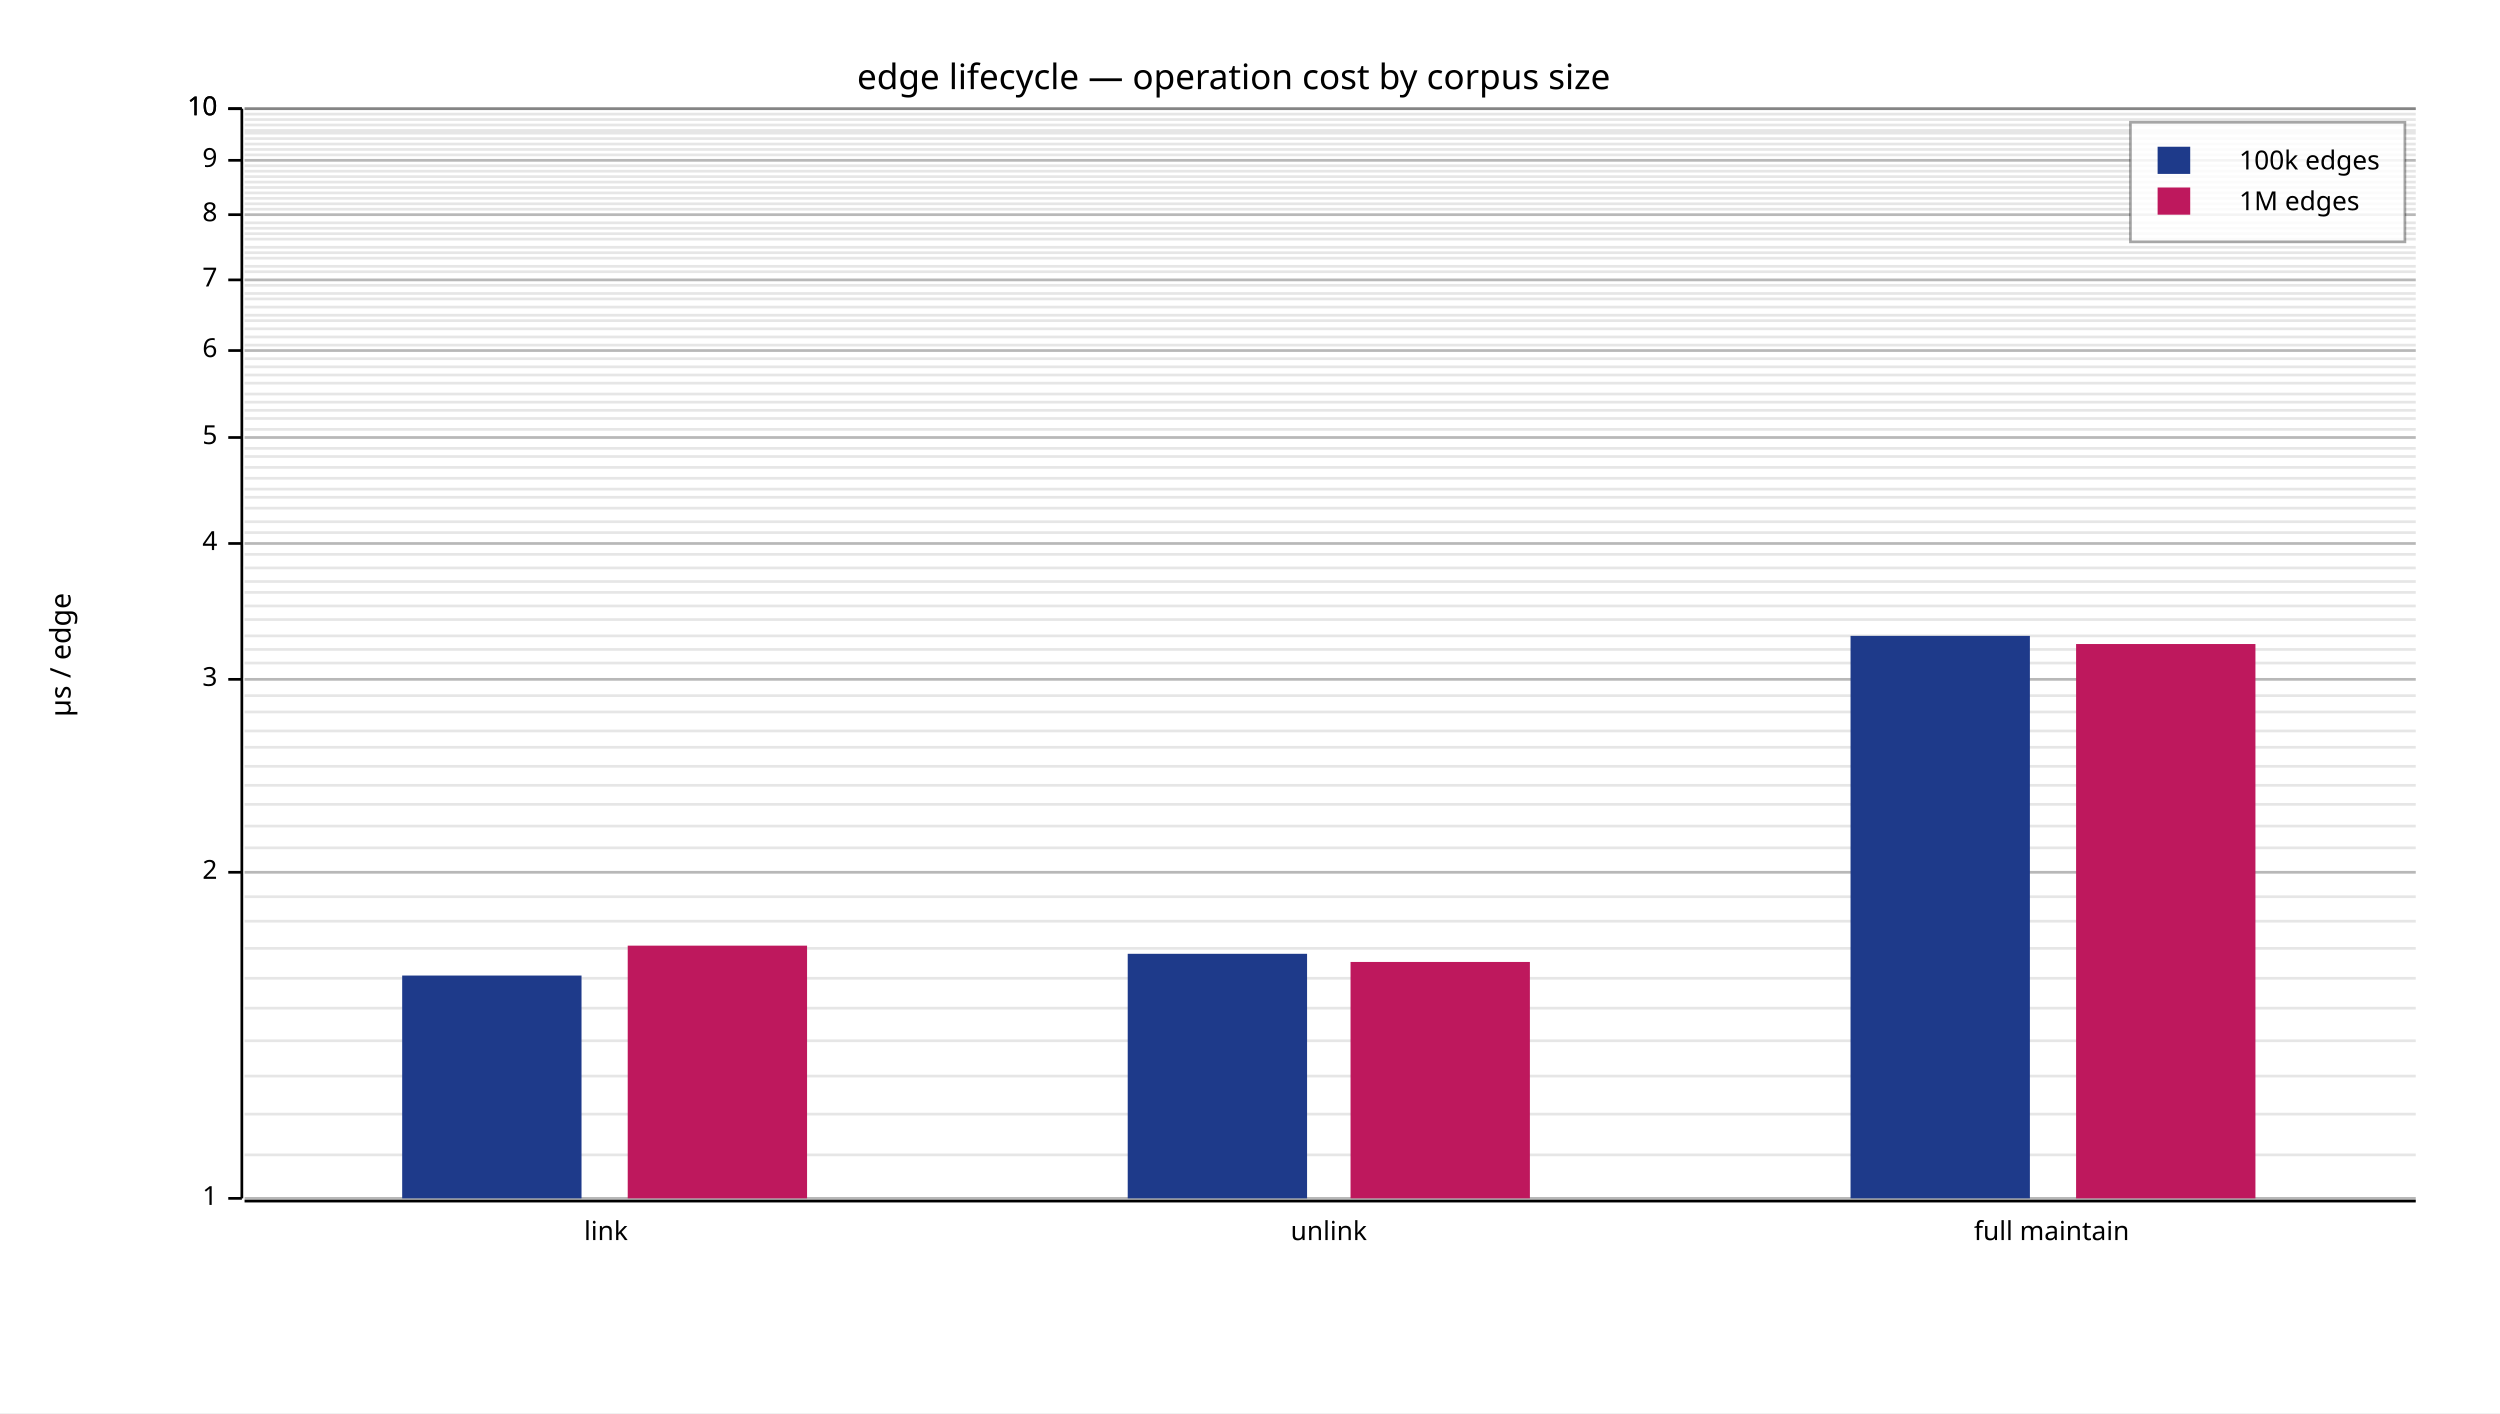
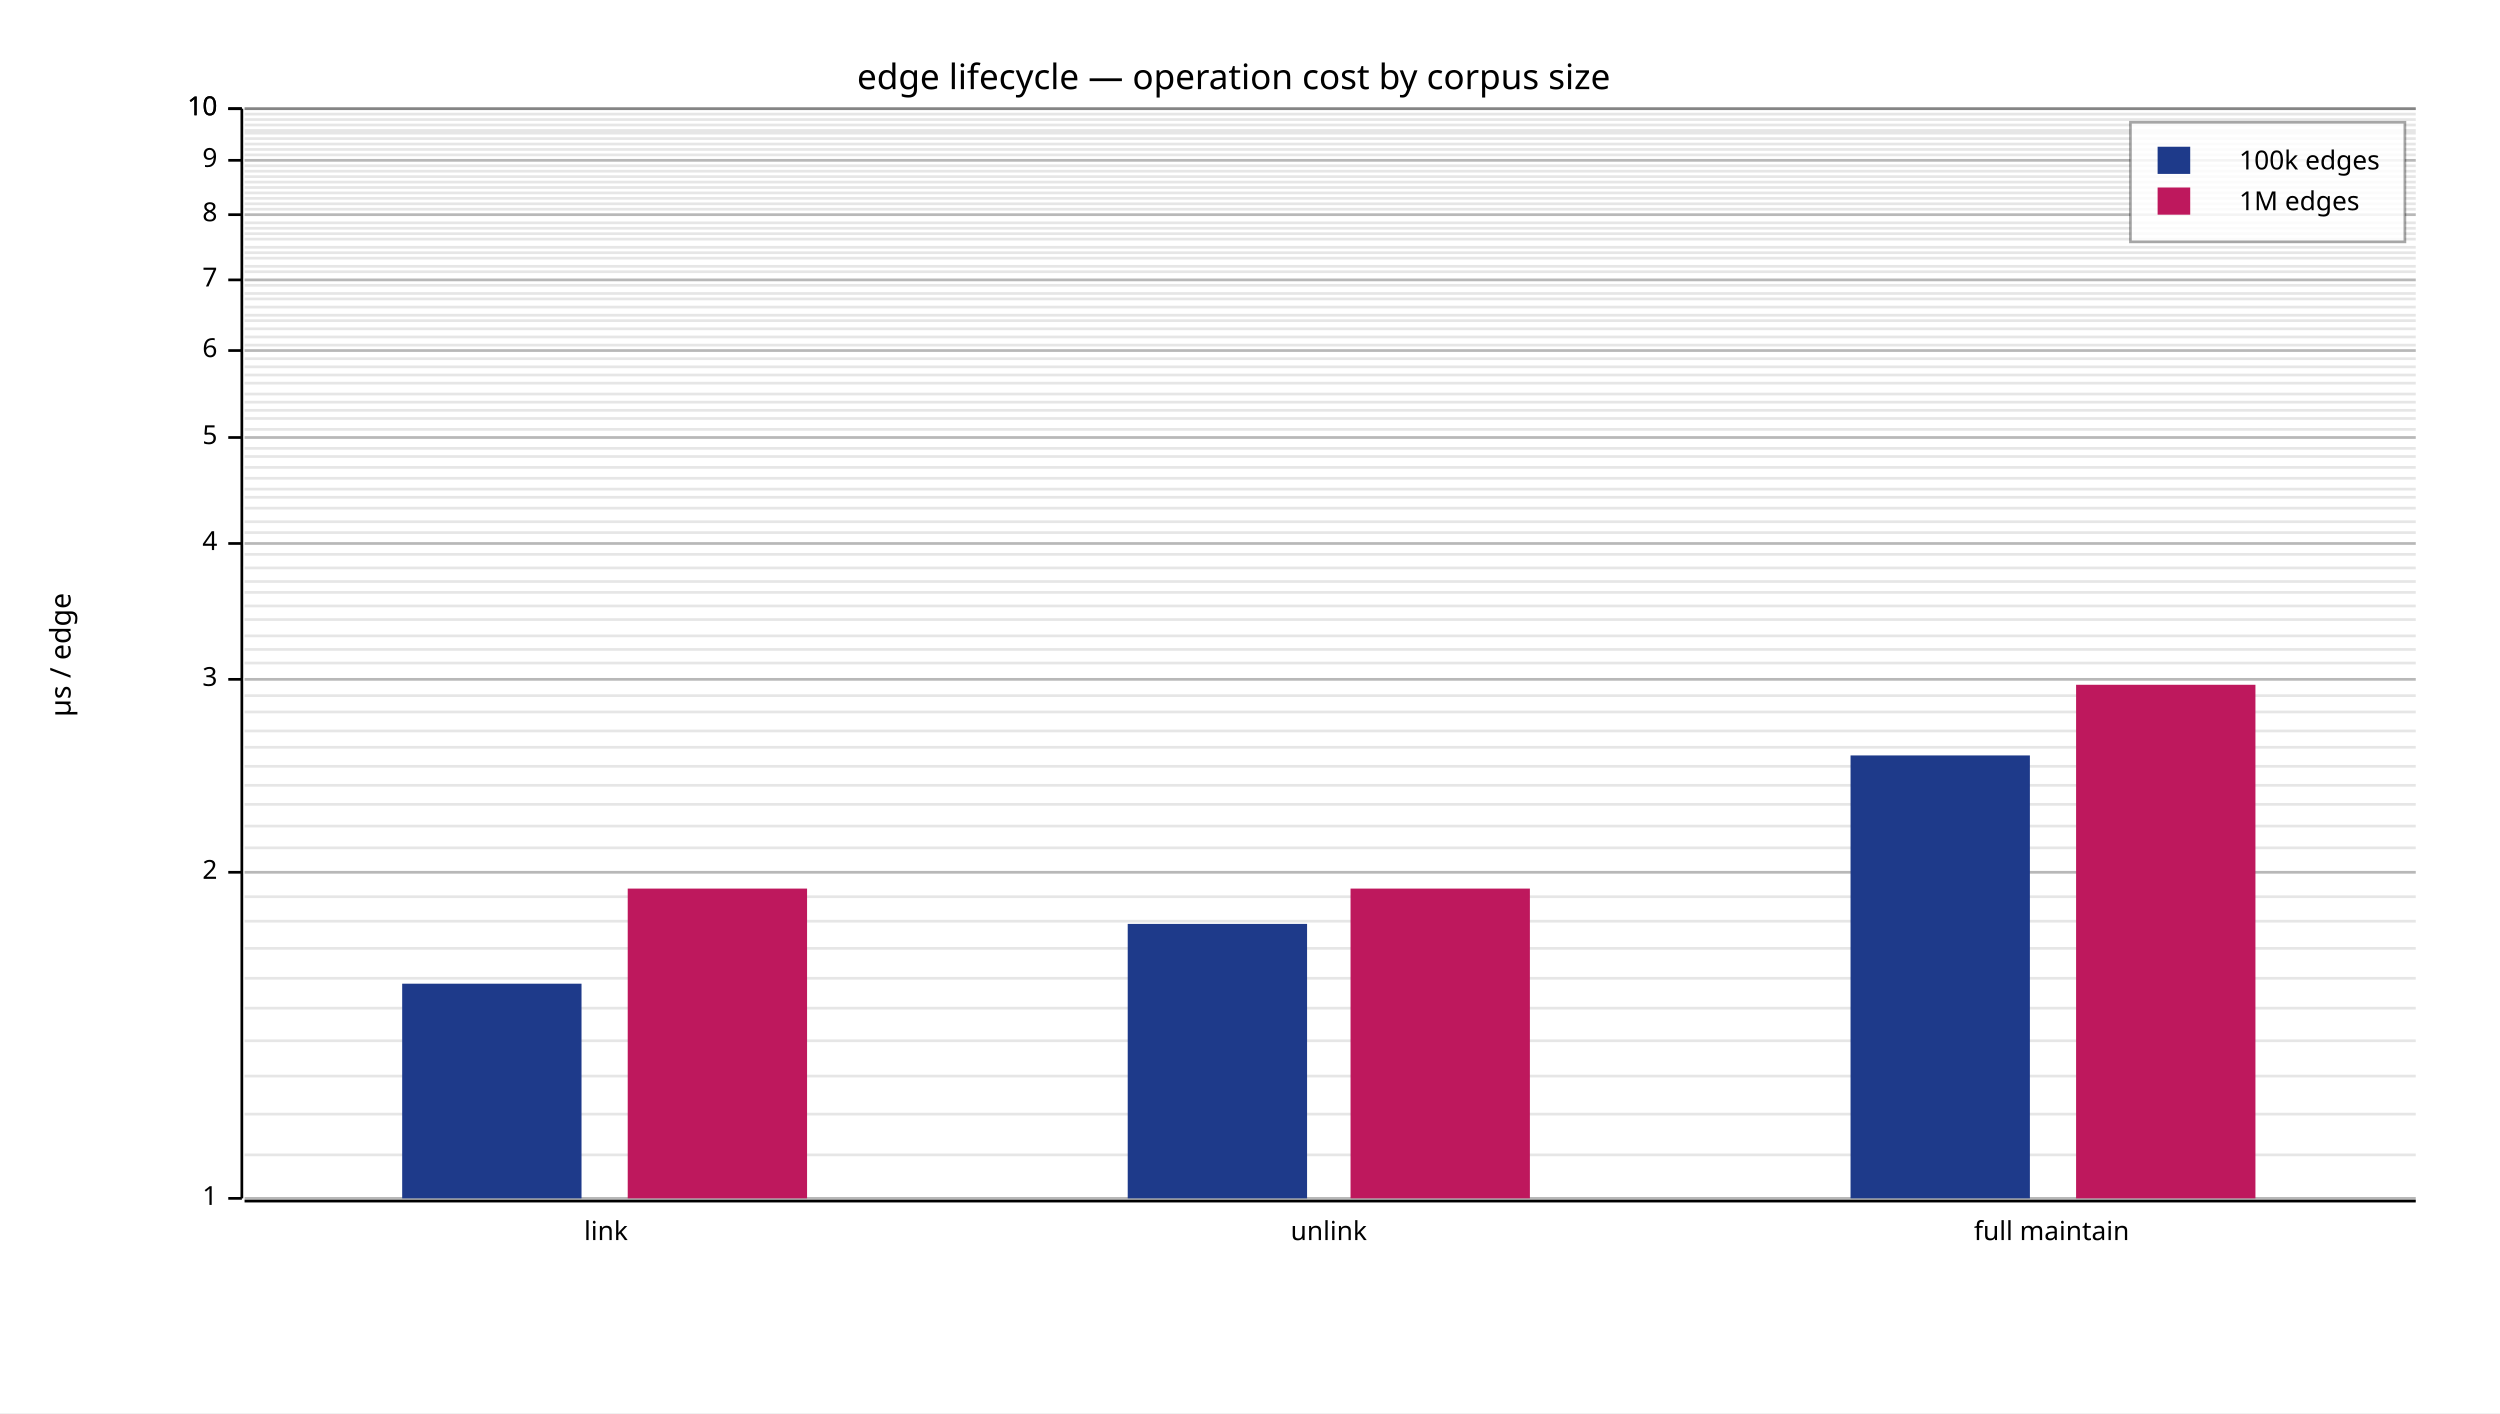
<svg xmlns="http://www.w3.org/2000/svg" width="920" height="520" viewBox="0 0 920 520">
  <rect x="0" y="0" width="920" height="520" opacity="1" fill="#FFFFFF" stroke="none" />
  <text x="454" y="23" dy="0.76em" text-anchor="middle" font-family="sans-serif" font-size="12.903" opacity="1" fill="#000000">
edge lifecycle — operation cost by corpus size
</text>
  <line opacity="0.1" stroke="#000000" stroke-width="1" x1="90" y1="441" x2="889" y2="441" />
  <line opacity="0.1" stroke="#000000" stroke-width="1" x1="90" y1="425" x2="889" y2="425" />
  <line opacity="0.1" stroke="#000000" stroke-width="1" x1="90" y1="410" x2="889" y2="410" />
  <line opacity="0.1" stroke="#000000" stroke-width="1" x1="90" y1="396" x2="889" y2="396" />
  <line opacity="0.1" stroke="#000000" stroke-width="1" x1="90" y1="383" x2="889" y2="383" />
  <line opacity="0.1" stroke="#000000" stroke-width="1" x1="90" y1="371" x2="889" y2="371" />
  <line opacity="0.1" stroke="#000000" stroke-width="1" x1="90" y1="360" x2="889" y2="360" />
  <line opacity="0.1" stroke="#000000" stroke-width="1" x1="90" y1="349" x2="889" y2="349" />
  <line opacity="0.1" stroke="#000000" stroke-width="1" x1="90" y1="339" x2="889" y2="339" />
  <line opacity="0.1" stroke="#000000" stroke-width="1" x1="90" y1="330" x2="889" y2="330" />
  <line opacity="0.1" stroke="#000000" stroke-width="1" x1="90" y1="321" x2="889" y2="321" />
  <line opacity="0.1" stroke="#000000" stroke-width="1" x1="90" y1="312" x2="889" y2="312" />
  <line opacity="0.1" stroke="#000000" stroke-width="1" x1="90" y1="304" x2="889" y2="304" />
  <line opacity="0.1" stroke="#000000" stroke-width="1" x1="90" y1="296" x2="889" y2="296" />
  <line opacity="0.1" stroke="#000000" stroke-width="1" x1="90" y1="289" x2="889" y2="289" />
  <line opacity="0.1" stroke="#000000" stroke-width="1" x1="90" y1="282" x2="889" y2="282" />
  <line opacity="0.1" stroke="#000000" stroke-width="1" x1="90" y1="275" x2="889" y2="275" />
  <line opacity="0.1" stroke="#000000" stroke-width="1" x1="90" y1="269" x2="889" y2="269" />
  <line opacity="0.1" stroke="#000000" stroke-width="1" x1="90" y1="262" x2="889" y2="262" />
  <line opacity="0.1" stroke="#000000" stroke-width="1" x1="90" y1="256" x2="889" y2="256" />
  <line opacity="0.1" stroke="#000000" stroke-width="1" x1="90" y1="250" x2="889" y2="250" />
  <line opacity="0.1" stroke="#000000" stroke-width="1" x1="90" y1="244" x2="889" y2="244" />
  <line opacity="0.1" stroke="#000000" stroke-width="1" x1="90" y1="239" x2="889" y2="239" />
  <line opacity="0.1" stroke="#000000" stroke-width="1" x1="90" y1="234" x2="889" y2="234" />
  <line opacity="0.1" stroke="#000000" stroke-width="1" x1="90" y1="228" x2="889" y2="228" />
  <line opacity="0.1" stroke="#000000" stroke-width="1" x1="90" y1="223" x2="889" y2="223" />
  <line opacity="0.1" stroke="#000000" stroke-width="1" x1="90" y1="218" x2="889" y2="218" />
  <line opacity="0.1" stroke="#000000" stroke-width="1" x1="90" y1="214" x2="889" y2="214" />
  <line opacity="0.1" stroke="#000000" stroke-width="1" x1="90" y1="209" x2="889" y2="209" />
  <line opacity="0.1" stroke="#000000" stroke-width="1" x1="90" y1="204" x2="889" y2="204" />
  <line opacity="0.1" stroke="#000000" stroke-width="1" x1="90" y1="200" x2="889" y2="200" />
  <line opacity="0.1" stroke="#000000" stroke-width="1" x1="90" y1="196" x2="889" y2="196" />
  <line opacity="0.1" stroke="#000000" stroke-width="1" x1="90" y1="192" x2="889" y2="192" />
  <line opacity="0.1" stroke="#000000" stroke-width="1" x1="90" y1="187" x2="889" y2="187" />
  <line opacity="0.1" stroke="#000000" stroke-width="1" x1="90" y1="183" x2="889" y2="183" />
  <line opacity="0.1" stroke="#000000" stroke-width="1" x1="90" y1="180" x2="889" y2="180" />
  <line opacity="0.1" stroke="#000000" stroke-width="1" x1="90" y1="176" x2="889" y2="176" />
  <line opacity="0.1" stroke="#000000" stroke-width="1" x1="90" y1="172" x2="889" y2="172" />
  <line opacity="0.1" stroke="#000000" stroke-width="1" x1="90" y1="168" x2="889" y2="168" />
  <line opacity="0.1" stroke="#000000" stroke-width="1" x1="90" y1="165" x2="889" y2="165" />
  <line opacity="0.1" stroke="#000000" stroke-width="1" x1="90" y1="161" x2="889" y2="161" />
  <line opacity="0.1" stroke="#000000" stroke-width="1" x1="90" y1="158" x2="889" y2="158" />
  <line opacity="0.1" stroke="#000000" stroke-width="1" x1="90" y1="154" x2="889" y2="154" />
  <line opacity="0.1" stroke="#000000" stroke-width="1" x1="90" y1="151" x2="889" y2="151" />
  <line opacity="0.1" stroke="#000000" stroke-width="1" x1="90" y1="148" x2="889" y2="148" />
  <line opacity="0.1" stroke="#000000" stroke-width="1" x1="90" y1="145" x2="889" y2="145" />
  <line opacity="0.1" stroke="#000000" stroke-width="1" x1="90" y1="141" x2="889" y2="141" />
  <line opacity="0.1" stroke="#000000" stroke-width="1" x1="90" y1="138" x2="889" y2="138" />
  <line opacity="0.1" stroke="#000000" stroke-width="1" x1="90" y1="135" x2="889" y2="135" />
  <line opacity="0.1" stroke="#000000" stroke-width="1" x1="90" y1="132" x2="889" y2="132" />
  <line opacity="0.1" stroke="#000000" stroke-width="1" x1="90" y1="129" x2="889" y2="129" />
  <line opacity="0.1" stroke="#000000" stroke-width="1" x1="90" y1="127" x2="889" y2="127" />
  <line opacity="0.1" stroke="#000000" stroke-width="1" x1="90" y1="124" x2="889" y2="124" />
  <line opacity="0.1" stroke="#000000" stroke-width="1" x1="90" y1="121" x2="889" y2="121" />
  <line opacity="0.1" stroke="#000000" stroke-width="1" x1="90" y1="118" x2="889" y2="118" />
  <line opacity="0.1" stroke="#000000" stroke-width="1" x1="90" y1="116" x2="889" y2="116" />
  <line opacity="0.1" stroke="#000000" stroke-width="1" x1="90" y1="113" x2="889" y2="113" />
  <line opacity="0.1" stroke="#000000" stroke-width="1" x1="90" y1="110" x2="889" y2="110" />
  <line opacity="0.1" stroke="#000000" stroke-width="1" x1="90" y1="108" x2="889" y2="108" />
  <line opacity="0.1" stroke="#000000" stroke-width="1" x1="90" y1="105" x2="889" y2="105" />
  <line opacity="0.1" stroke="#000000" stroke-width="1" x1="90" y1="103" x2="889" y2="103" />
  <line opacity="0.1" stroke="#000000" stroke-width="1" x1="90" y1="100" x2="889" y2="100" />
  <line opacity="0.1" stroke="#000000" stroke-width="1" x1="90" y1="98" x2="889" y2="98" />
  <line opacity="0.1" stroke="#000000" stroke-width="1" x1="90" y1="95" x2="889" y2="95" />
  <line opacity="0.1" stroke="#000000" stroke-width="1" x1="90" y1="93" x2="889" y2="93" />
  <line opacity="0.1" stroke="#000000" stroke-width="1" x1="90" y1="91" x2="889" y2="91" />
  <line opacity="0.1" stroke="#000000" stroke-width="1" x1="90" y1="88" x2="889" y2="88" />
  <line opacity="0.1" stroke="#000000" stroke-width="1" x1="90" y1="86" x2="889" y2="86" />
  <line opacity="0.1" stroke="#000000" stroke-width="1" x1="90" y1="84" x2="889" y2="84" />
  <line opacity="0.1" stroke="#000000" stroke-width="1" x1="90" y1="82" x2="889" y2="82" />
  <line opacity="0.1" stroke="#000000" stroke-width="1" x1="90" y1="79" x2="889" y2="79" />
  <line opacity="0.1" stroke="#000000" stroke-width="1" x1="90" y1="77" x2="889" y2="77" />
  <line opacity="0.1" stroke="#000000" stroke-width="1" x1="90" y1="75" x2="889" y2="75" />
  <line opacity="0.1" stroke="#000000" stroke-width="1" x1="90" y1="73" x2="889" y2="73" />
  <line opacity="0.1" stroke="#000000" stroke-width="1" x1="90" y1="71" x2="889" y2="71" />
  <line opacity="0.1" stroke="#000000" stroke-width="1" x1="90" y1="69" x2="889" y2="69" />
  <line opacity="0.1" stroke="#000000" stroke-width="1" x1="90" y1="67" x2="889" y2="67" />
  <line opacity="0.1" stroke="#000000" stroke-width="1" x1="90" y1="65" x2="889" y2="65" />
  <line opacity="0.1" stroke="#000000" stroke-width="1" x1="90" y1="63" x2="889" y2="63" />
  <line opacity="0.1" stroke="#000000" stroke-width="1" x1="90" y1="61" x2="889" y2="61" />
  <line opacity="0.1" stroke="#000000" stroke-width="1" x1="90" y1="59" x2="889" y2="59" />
  <line opacity="0.1" stroke="#000000" stroke-width="1" x1="90" y1="57" x2="889" y2="57" />
  <line opacity="0.1" stroke="#000000" stroke-width="1" x1="90" y1="55" x2="889" y2="55" />
  <line opacity="0.1" stroke="#000000" stroke-width="1" x1="90" y1="53" x2="889" y2="53" />
  <line opacity="0.1" stroke="#000000" stroke-width="1" x1="90" y1="51" x2="889" y2="51" />
  <line opacity="0.1" stroke="#000000" stroke-width="1" x1="90" y1="49" x2="889" y2="49" />
  <line opacity="0.1" stroke="#000000" stroke-width="1" x1="90" y1="48" x2="889" y2="48" />
  <line opacity="0.1" stroke="#000000" stroke-width="1" x1="90" y1="46" x2="889" y2="46" />
  <line opacity="0.1" stroke="#000000" stroke-width="1" x1="90" y1="44" x2="889" y2="44" />
  <line opacity="0.1" stroke="#000000" stroke-width="1" x1="90" y1="42" x2="889" y2="42" />
  <line opacity="0.1" stroke="#000000" stroke-width="1" x1="90" y1="40" x2="889" y2="40" />
  <line opacity="0.1" stroke="#000000" stroke-width="1" x1="90" y1="40" x2="889" y2="40" />
  <text x="18" y="241" dy="0.76em" text-anchor="middle" font-family="sans-serif" font-size="10.484" opacity="1" fill="#000000" transform="rotate(270, 18, 241)">
µs / edge
</text>
  <line opacity="0.2" stroke="#000000" stroke-width="1" x1="90" y1="441" x2="889" y2="441" />
  <line opacity="0.2" stroke="#000000" stroke-width="1" x1="90" y1="321" x2="889" y2="321" />
  <line opacity="0.2" stroke="#000000" stroke-width="1" x1="90" y1="250" x2="889" y2="250" />
  <line opacity="0.2" stroke="#000000" stroke-width="1" x1="90" y1="200" x2="889" y2="200" />
  <line opacity="0.2" stroke="#000000" stroke-width="1" x1="90" y1="161" x2="889" y2="161" />
  <line opacity="0.2" stroke="#000000" stroke-width="1" x1="90" y1="129" x2="889" y2="129" />
  <line opacity="0.2" stroke="#000000" stroke-width="1" x1="90" y1="103" x2="889" y2="103" />
  <line opacity="0.2" stroke="#000000" stroke-width="1" x1="90" y1="79" x2="889" y2="79" />
  <line opacity="0.2" stroke="#000000" stroke-width="1" x1="90" y1="59" x2="889" y2="59" />
  <line opacity="0.2" stroke="#000000" stroke-width="1" x1="90" y1="40" x2="889" y2="40" />
  <line opacity="0.2" stroke="#000000" stroke-width="1" x1="90" y1="40" x2="889" y2="40" />
  <polyline fill="none" opacity="1" stroke="#000000" stroke-width="1" points="89,40 89,441 " />
  <text x="80" y="441" dy="0.5ex" text-anchor="end" font-family="sans-serif" font-size="9.677" opacity="1" fill="#000000">
1
</text>
  <polyline fill="none" opacity="1" stroke="#000000" stroke-width="1" points="84,441 89,441 " />
  <text x="80" y="321" dy="0.5ex" text-anchor="end" font-family="sans-serif" font-size="9.677" opacity="1" fill="#000000">
2
</text>
  <polyline fill="none" opacity="1" stroke="#000000" stroke-width="1" points="84,321 89,321 " />
  <text x="80" y="250" dy="0.5ex" text-anchor="end" font-family="sans-serif" font-size="9.677" opacity="1" fill="#000000">
3
</text>
  <polyline fill="none" opacity="1" stroke="#000000" stroke-width="1" points="84,250 89,250 " />
  <text x="80" y="200" dy="0.5ex" text-anchor="end" font-family="sans-serif" font-size="9.677" opacity="1" fill="#000000">
4
</text>
  <polyline fill="none" opacity="1" stroke="#000000" stroke-width="1" points="84,200 89,200 " />
  <text x="80" y="161" dy="0.5ex" text-anchor="end" font-family="sans-serif" font-size="9.677" opacity="1" fill="#000000">
5
</text>
  <polyline fill="none" opacity="1" stroke="#000000" stroke-width="1" points="84,161 89,161 " />
  <text x="80" y="129" dy="0.5ex" text-anchor="end" font-family="sans-serif" font-size="9.677" opacity="1" fill="#000000">
6
</text>
  <polyline fill="none" opacity="1" stroke="#000000" stroke-width="1" points="84,129 89,129 " />
  <text x="80" y="103" dy="0.5ex" text-anchor="end" font-family="sans-serif" font-size="9.677" opacity="1" fill="#000000">
7
</text>
  <polyline fill="none" opacity="1" stroke="#000000" stroke-width="1" points="84,103 89,103 " />
  <text x="80" y="79" dy="0.5ex" text-anchor="end" font-family="sans-serif" font-size="9.677" opacity="1" fill="#000000">
8
</text>
  <polyline fill="none" opacity="1" stroke="#000000" stroke-width="1" points="84,79 89,79 " />
  <text x="80" y="59" dy="0.5ex" text-anchor="end" font-family="sans-serif" font-size="9.677" opacity="1" fill="#000000">
9
</text>
  <polyline fill="none" opacity="1" stroke="#000000" stroke-width="1" points="84,59 89,59 " />
  <text x="80" y="40" dy="0.5ex" text-anchor="end" font-family="sans-serif" font-size="9.677" opacity="1" fill="#000000">
10
</text>
  <polyline fill="none" opacity="1" stroke="#000000" stroke-width="1" points="84,40 89,40 " />
  <text x="80" y="40" dy="0.5ex" text-anchor="end" font-family="sans-serif" font-size="9.677" opacity="1" fill="#000000">
10
</text>
  <polyline fill="none" opacity="1" stroke="#000000" stroke-width="1" points="84,40 89,40 " />
  <polyline fill="none" opacity="1" stroke="#000000" stroke-width="1" points="90,442 889,442 " />
-   <rect x="148" y="359" width="66" height="82" opacity="1" fill="#1E3A8A" stroke="none" />
-   <rect x="415" y="351" width="66" height="90" opacity="1" fill="#1E3A8A" stroke="none" />
-   <rect x="681" y="234" width="66" height="207" opacity="1" fill="#1E3A8A" stroke="none" />
-   <rect x="231" y="348" width="66" height="93" opacity="1" fill="#BE185D" stroke="none" />
-   <rect x="497" y="354" width="66" height="87" opacity="1" fill="#BE185D" stroke="none" />
-   <rect x="764" y="237" width="66" height="204" opacity="1" fill="#BE185D" stroke="none" />
+   <rect x="148" y="362" width="66" height="79" opacity="1" fill="#1E3A8A" stroke="none" />
+   <rect x="415" y="340" width="66" height="101" opacity="1" fill="#1E3A8A" stroke="none" />
+   <rect x="681" y="278" width="66" height="163" opacity="1" fill="#1E3A8A" stroke="none" />
+   <rect x="231" y="327" width="66" height="114" opacity="1" fill="#BE185D" stroke="none" />
+   <rect x="497" y="327" width="66" height="114" opacity="1" fill="#BE185D" stroke="none" />
+   <rect x="764" y="252" width="66" height="189" opacity="1" fill="#BE185D" stroke="none" />
  <rect x="784" y="45" width="101" height="44" opacity="0.85" fill="#FFFFFF" stroke="none" />
  <rect x="784" y="45" width="101" height="44" opacity="0.35" fill="none" stroke="#000000" />
  <text x="824" y="55" dy="0.76em" text-anchor="start" font-family="sans-serif" font-size="9.677" opacity="1" fill="#000000">
100k edges
</text>
  <text x="824" y="70" dy="0.76em" text-anchor="start" font-family="sans-serif" font-size="9.677" opacity="1" fill="#000000">
1M edges
</text>
  <rect x="794" y="54" width="12" height="10" opacity="1" fill="#1E3A8A" stroke="none" />
  <rect x="794" y="69" width="12" height="10" opacity="1" fill="#BE185D" stroke="none" />
  <text x="223" y="449" dy="0.76em" text-anchor="middle" font-family="sans-serif" font-size="9.677" opacity="1" fill="#000000">
link
</text>
  <text x="489" y="449" dy="0.76em" text-anchor="middle" font-family="sans-serif" font-size="9.677" opacity="1" fill="#000000">
unlink
</text>
  <text x="755" y="449" dy="0.76em" text-anchor="middle" font-family="sans-serif" font-size="9.677" opacity="1" fill="#000000">
full maintain
</text>
</svg>
